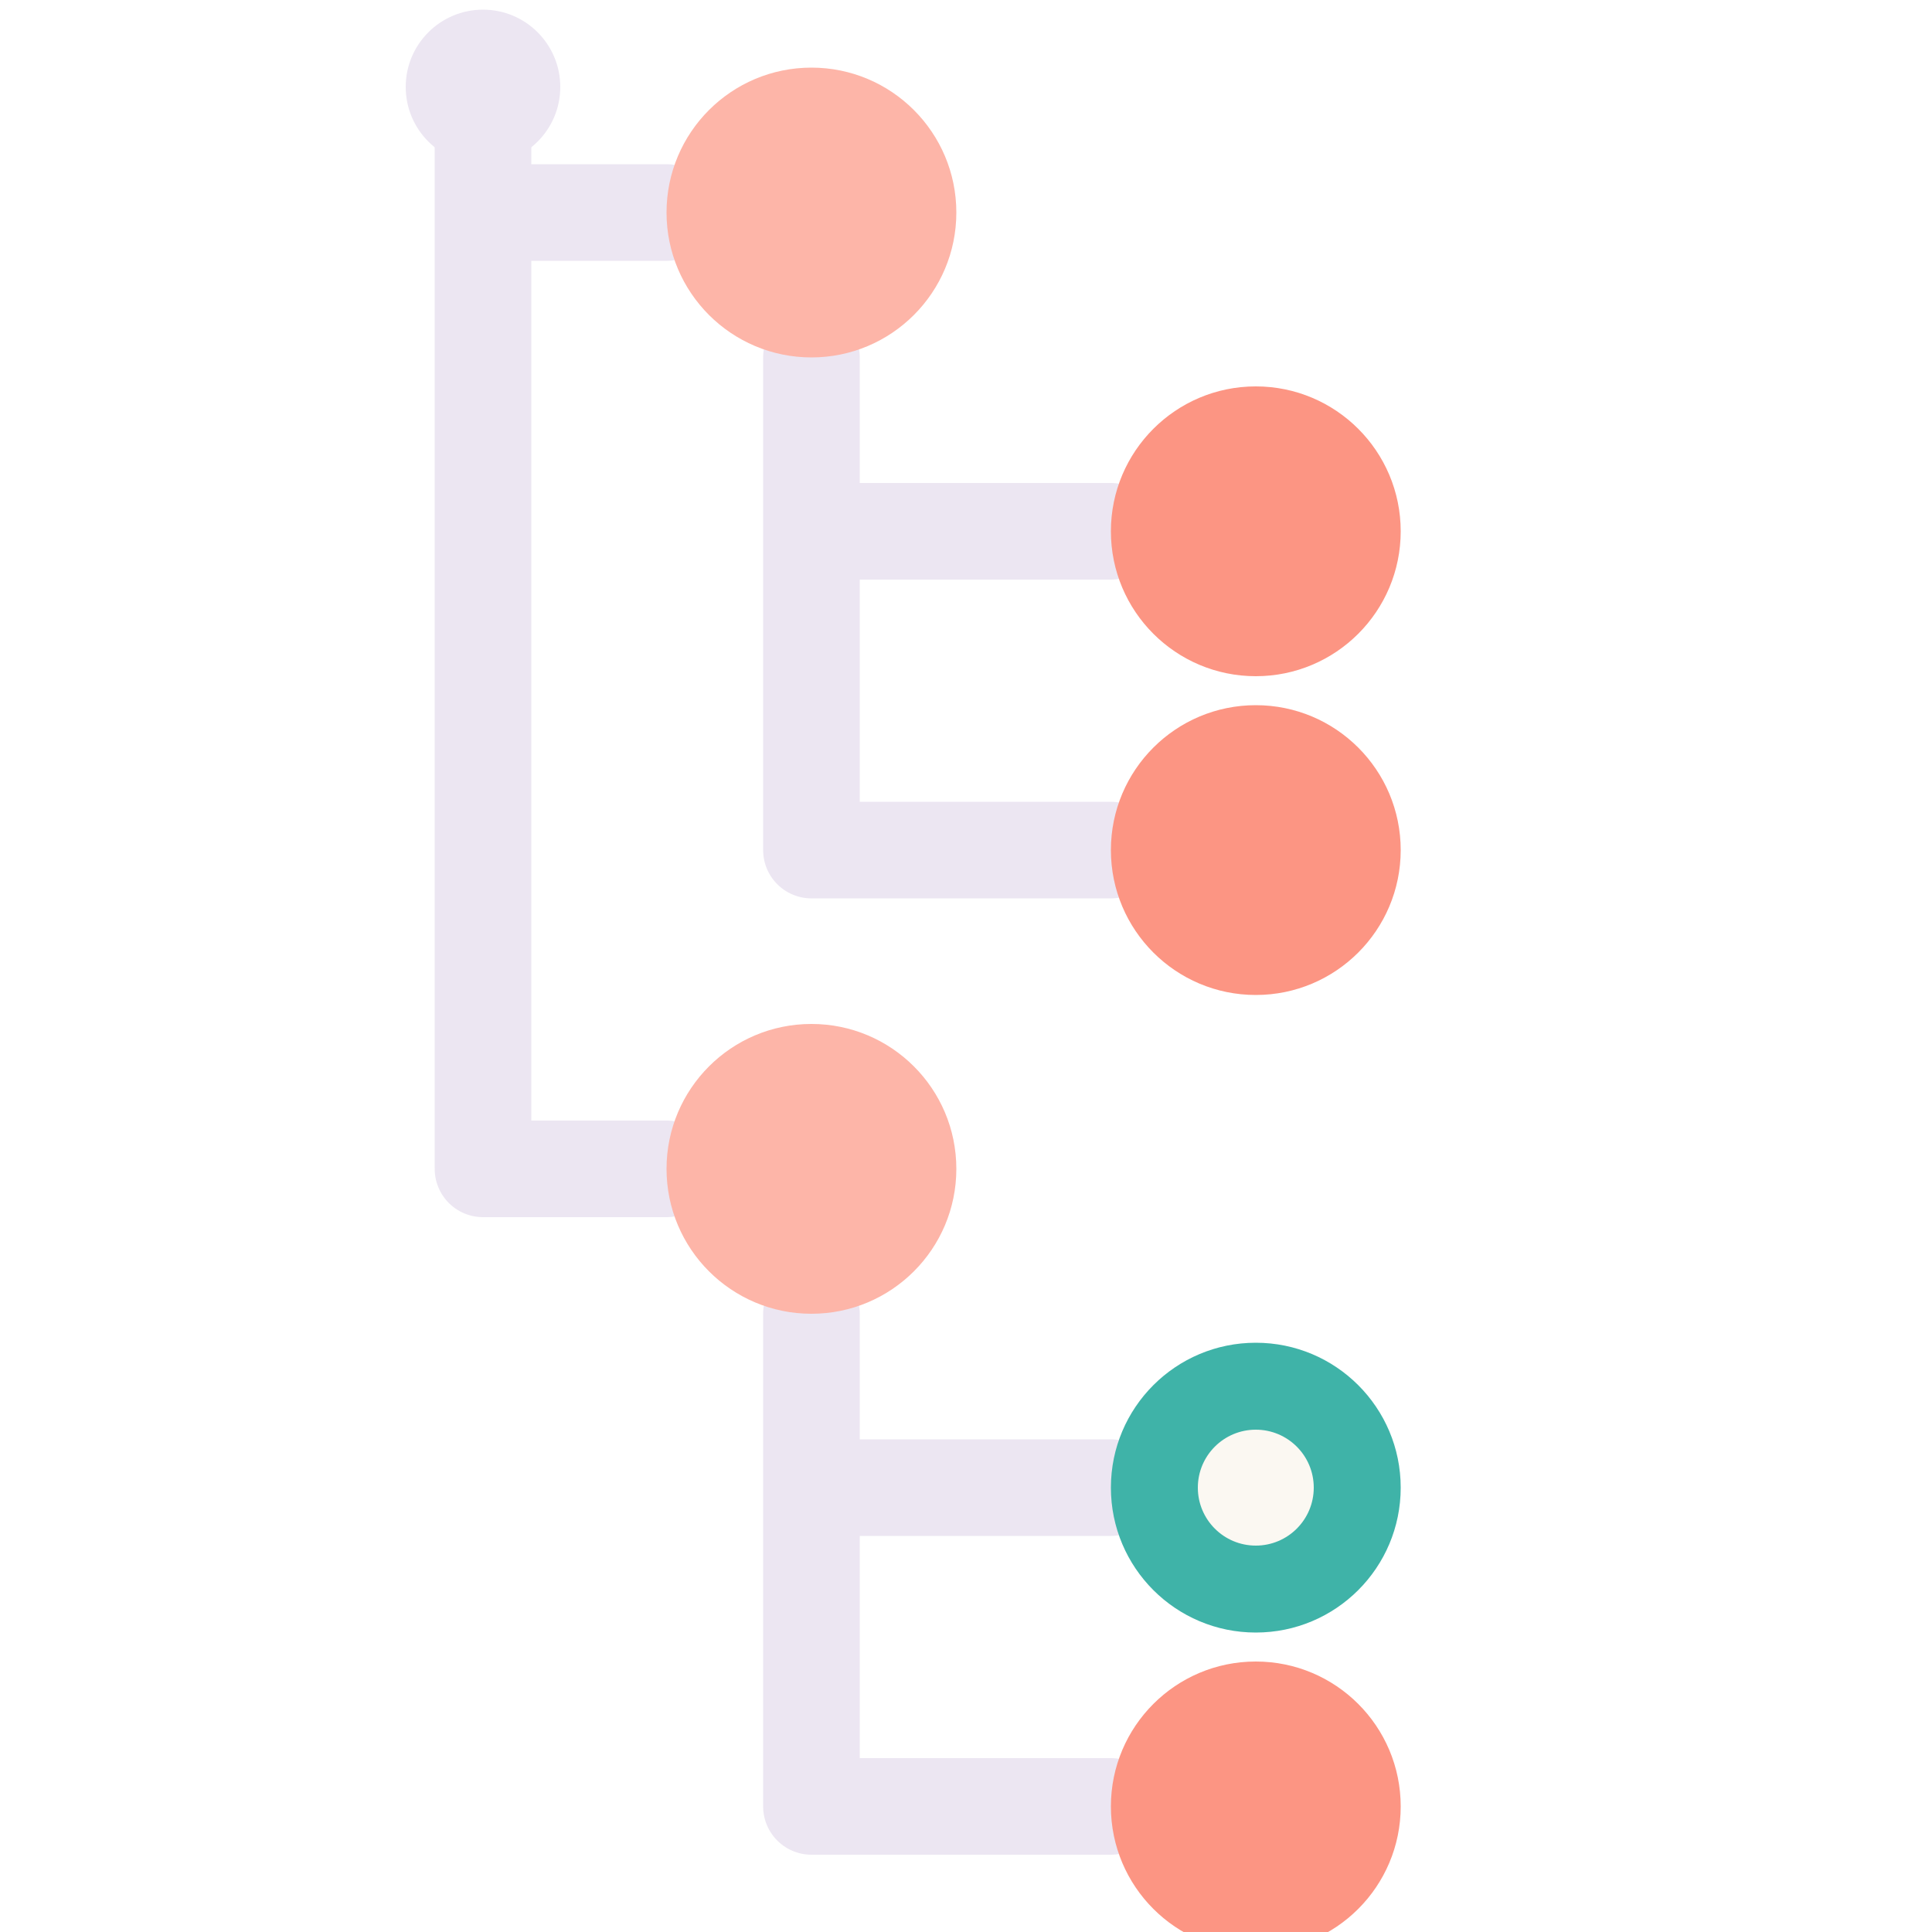
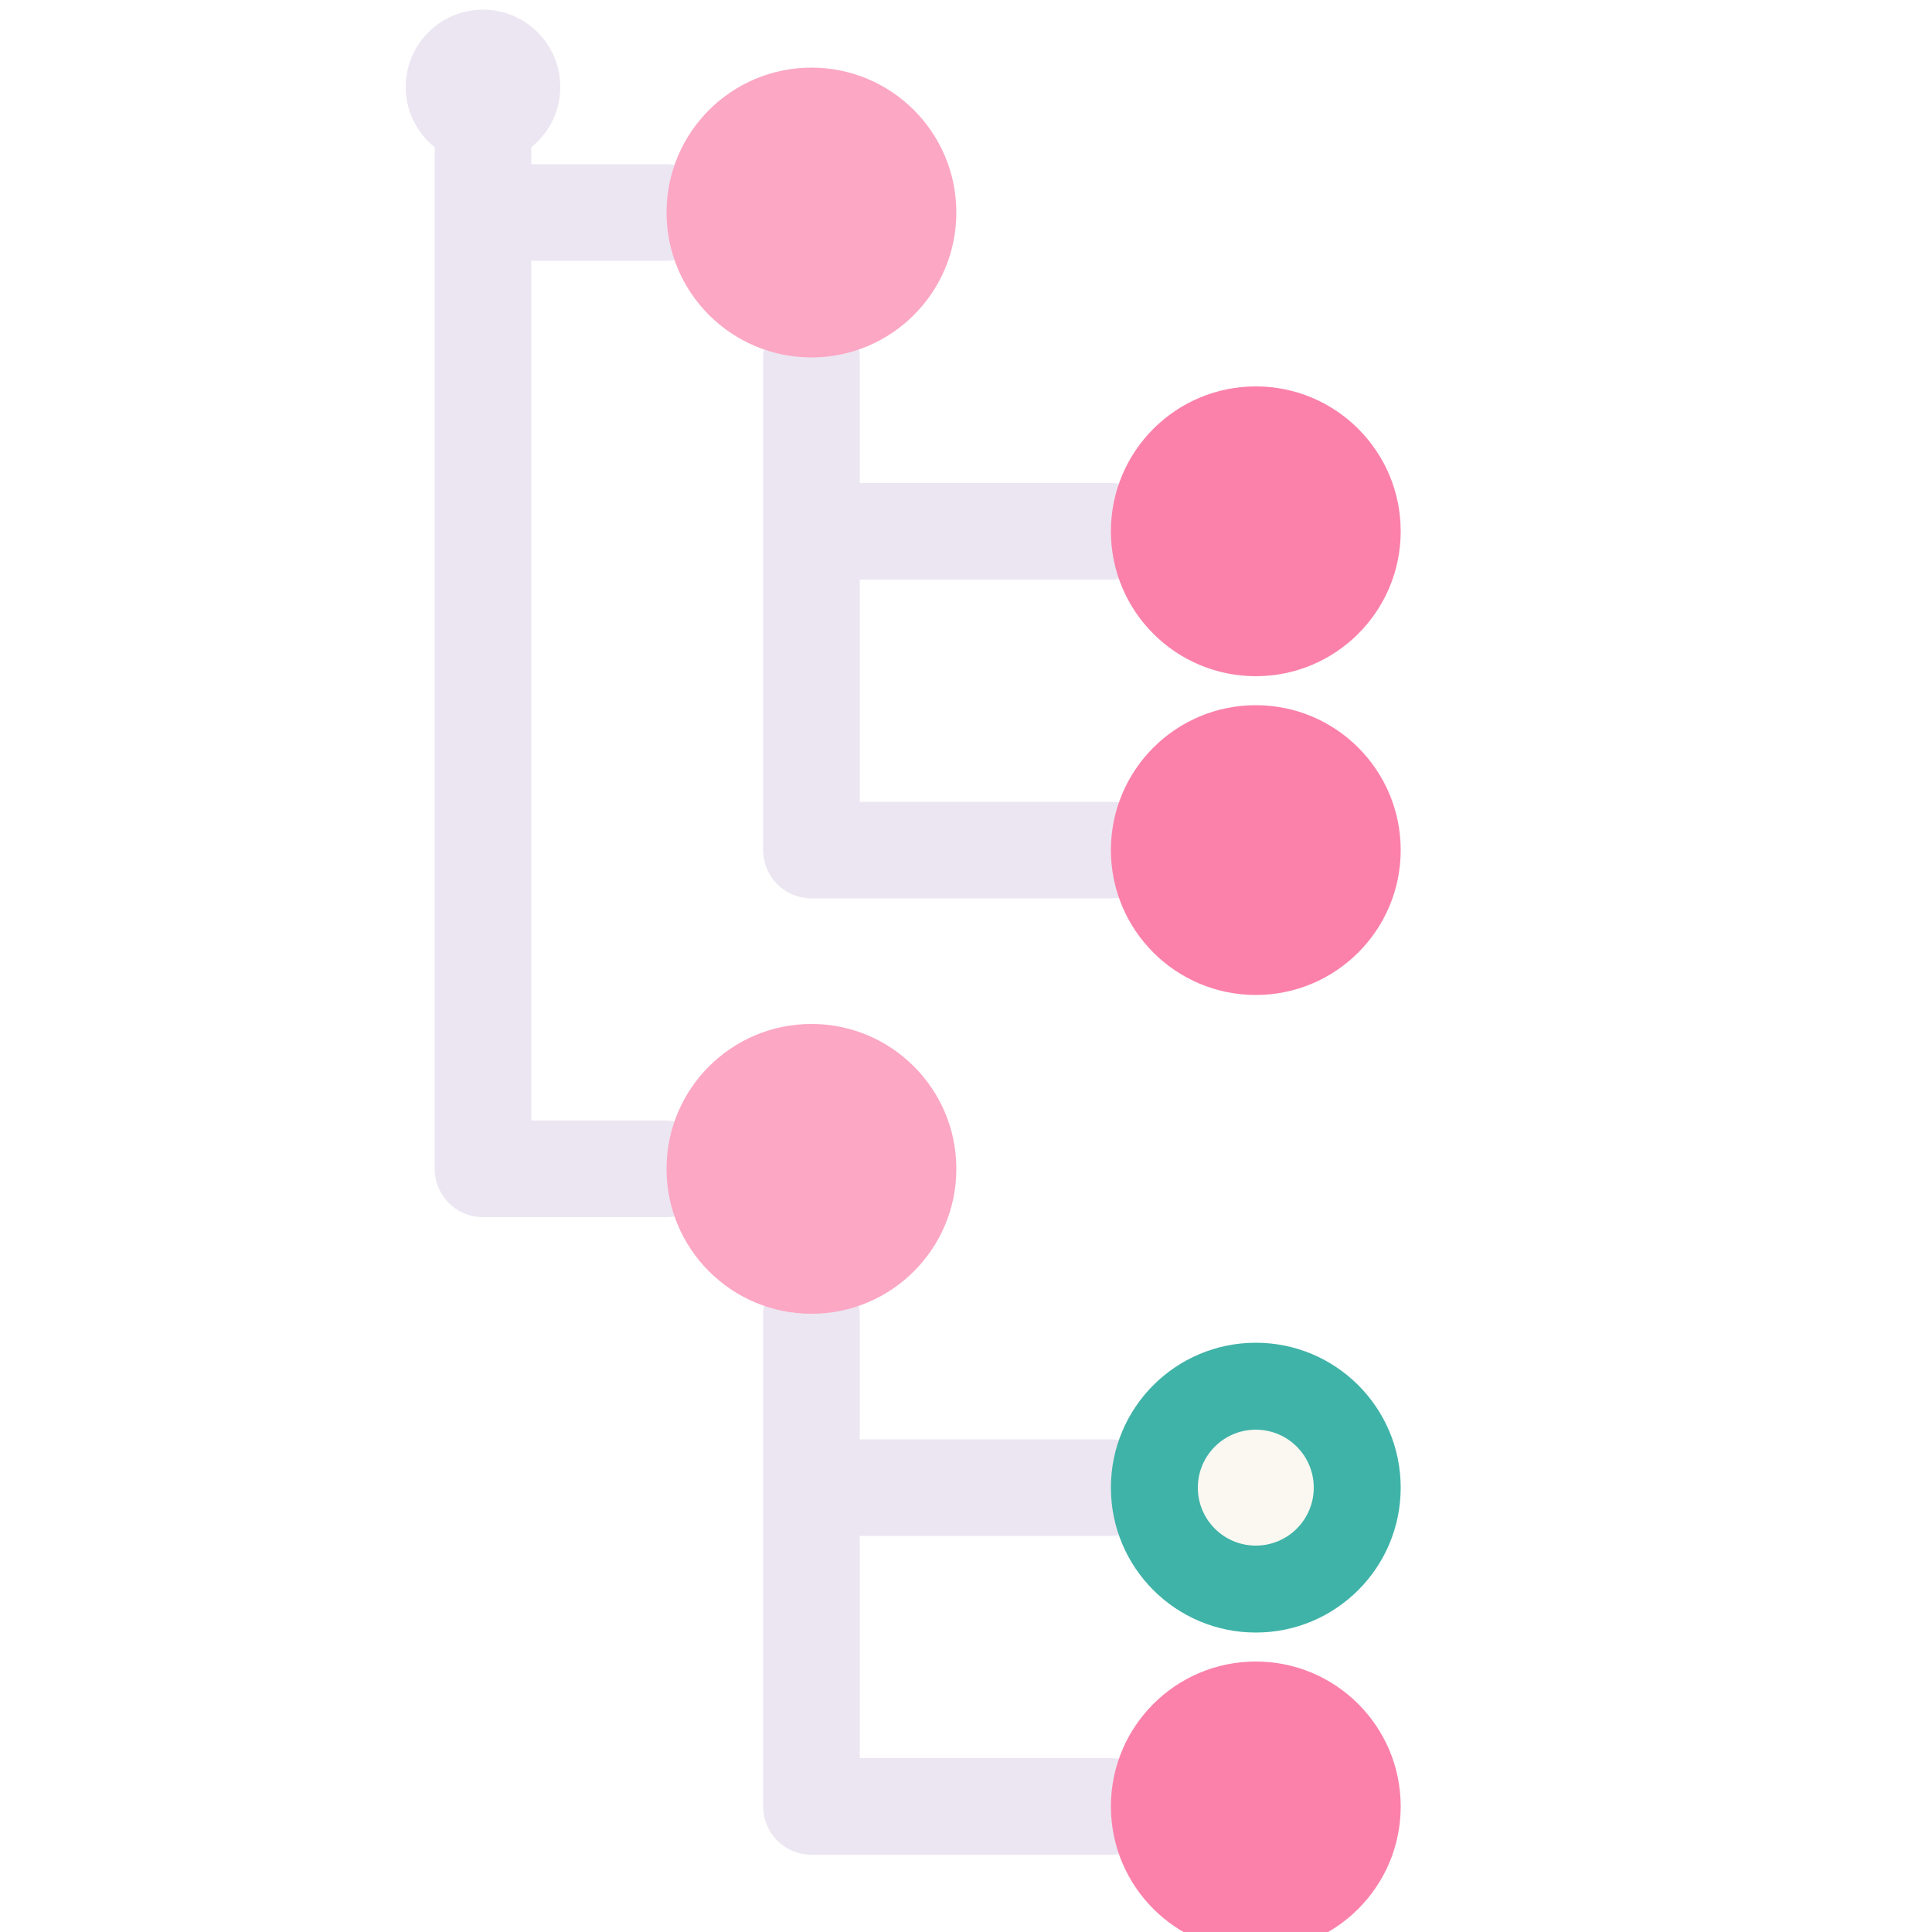
<svg xmlns="http://www.w3.org/2000/svg" viewBox="0 0 200 200" role="img" aria-label="OneTaxonomy mark">
  <path fill="none" stroke="#ece6f2" stroke-width="10" stroke-linecap="round" stroke-linejoin="round" d="M50 9 V121 M50 22 H69 M50 121 H69 M84 37 V88 M84 55 H115 M84 88 H115 M84 136 V187 M84 154 H115 M84 187 H115" />
  <circle cx="50.0" cy="9.0" r="8.0" fill="#ece6f2" />
-   <circle cx="84.0" cy="22.0" r="15" fill="#fdb5a8" />
-   <circle cx="84.0" cy="121.0" r="15" fill="#fdb5a8" />
-   <circle cx="130.0" cy="55.0" r="15" fill="#fc9583" />
-   <circle cx="130.0" cy="88.0" r="15" fill="#fc9583" />
+   <circle cx="84.0" cy="22.0" r="15" fill="#fca7c4" />
+   <circle cx="84.0" cy="121.0" r="15" fill="#fca7c4" />
+   <circle cx="130.0" cy="55.0" r="15" fill="#fb81ab" />
+   <circle cx="130.0" cy="88.0" r="15" fill="#fb81ab" />
  <circle cx="130.0" cy="154.0" r="15" fill="#3fb3a8" />
  <circle cx="130.0" cy="154.0" r="6.0" fill="#fbf8f2" />
-   <circle cx="130.0" cy="187.0" r="15" fill="#fc9583" />
+   <circle cx="130.0" cy="187.0" r="15" fill="#fb81ab" />
</svg>
